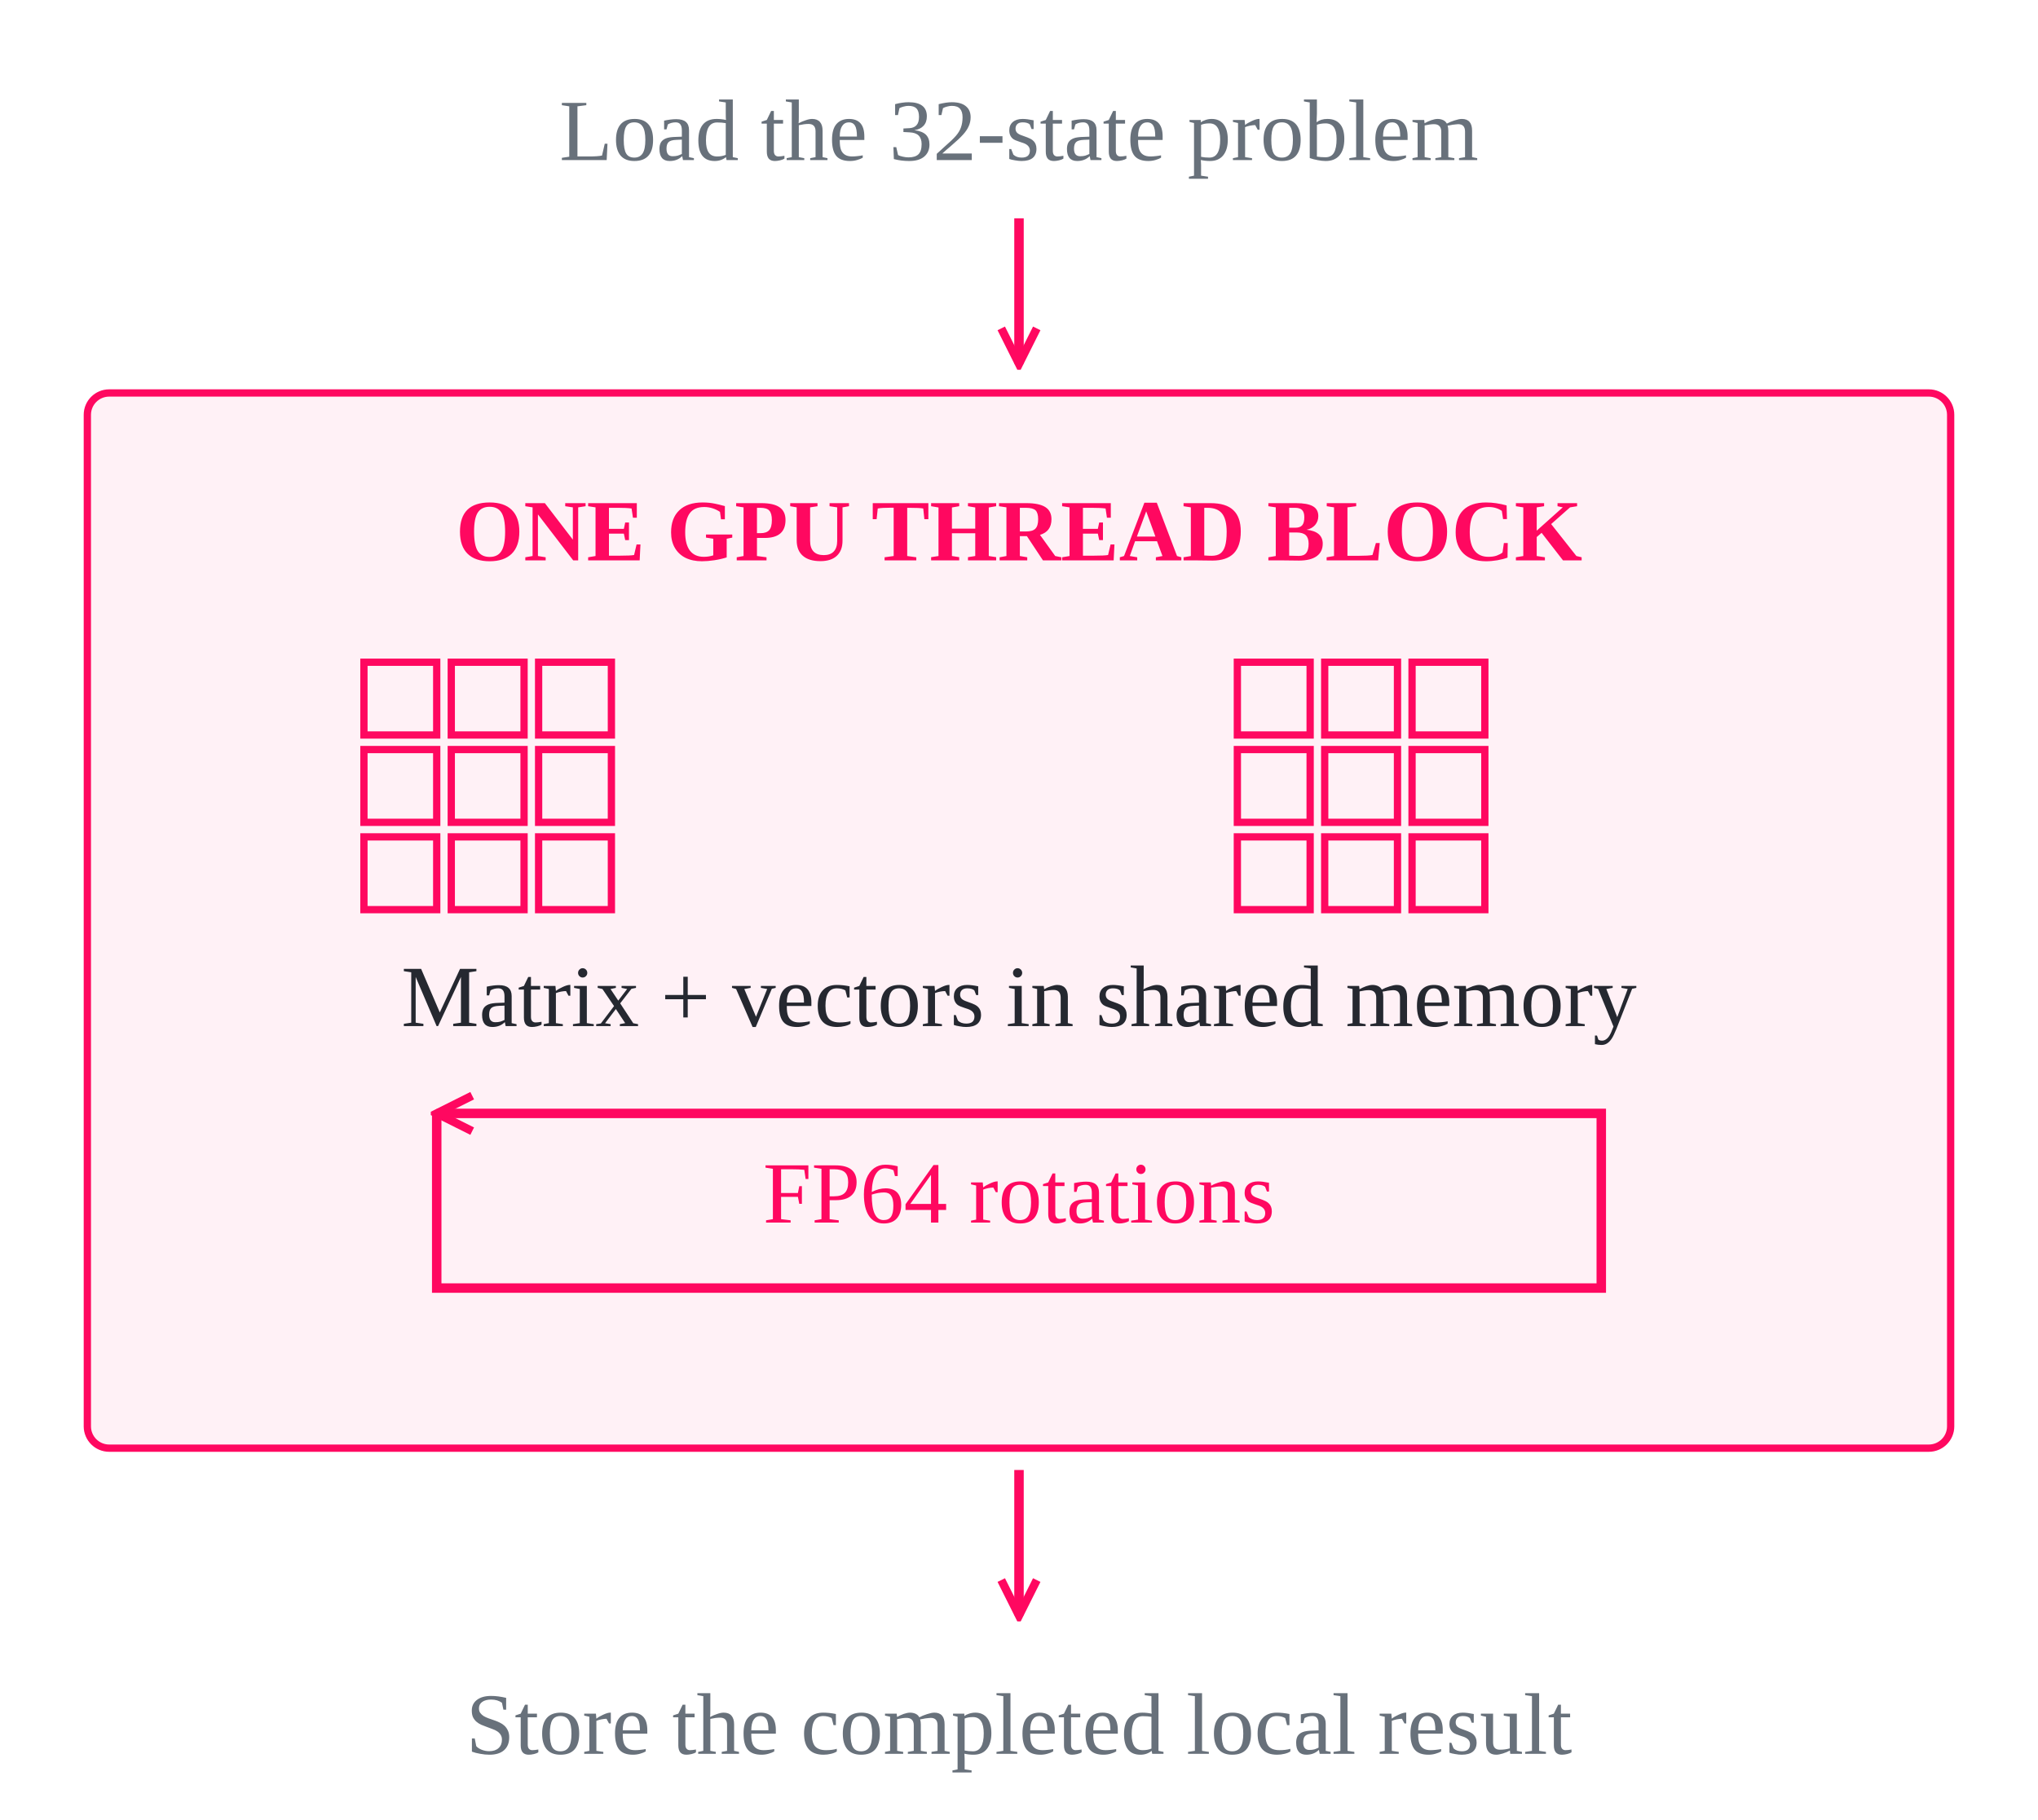
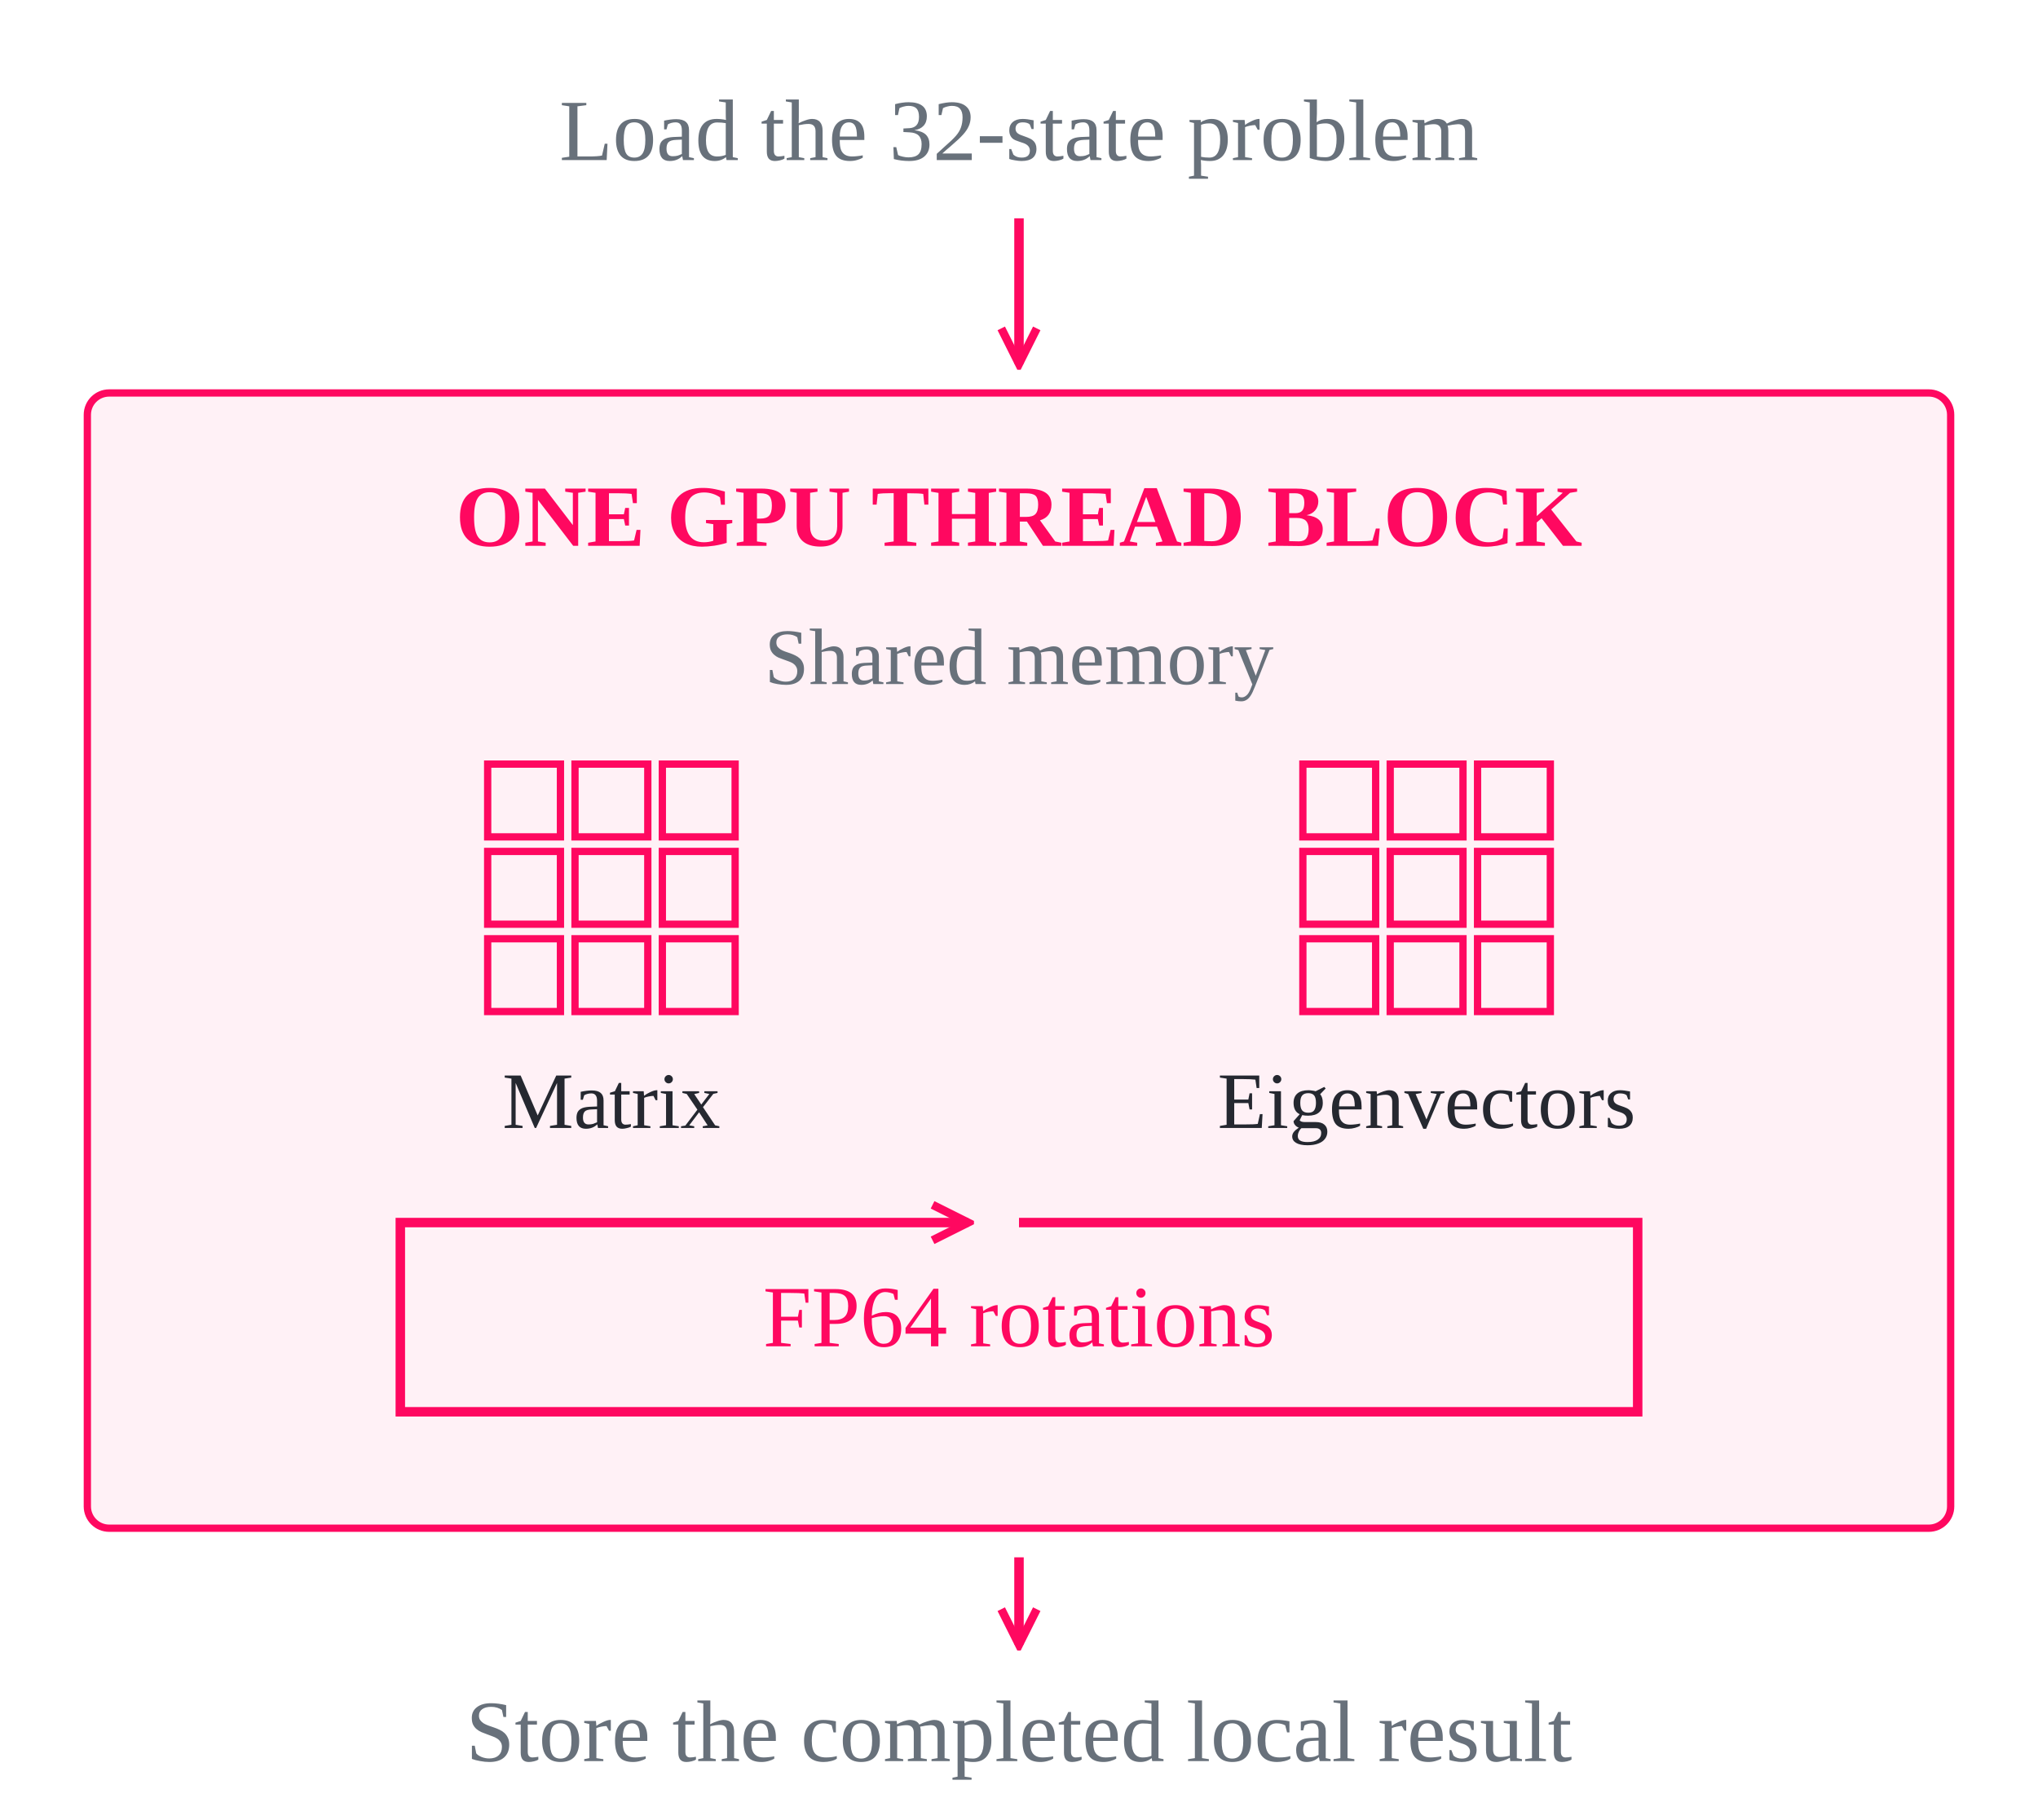
<svg xmlns="http://www.w3.org/2000/svg" viewBox="0 0 280 250" role="img" aria-labelledby="local-solve-after-title local-solve-after-desc" style="font-family:inherit">
  <defs>
    <marker id="local-solve-after-arrow" viewBox="0 0 8 8" refX="7" refY="4" markerWidth="5" markerHeight="5" orient="auto-start-reverse">
      <path d="M1 1 L7 4 L1 7" fill="none" stroke="#FF0860" stroke-width="1.4" />
    </marker>
  </defs>
  <text x="140" y="22" font-size="12" fill="#68717B" text-anchor="middle" font-weight="300">Load the 32-state problem</text>
  <path d="M140 30 V50" fill="none" stroke="#FF0860" stroke-width="1.3" marker-end="url(#local-solve-after-arrow)" />
-   <rect x="12" y="54" width="256" height="145" rx="3" fill="#FFF1F6" stroke="#FF0860" />
-   <text x="140" y="77" font-size="12" fill="#FF0860" text-anchor="middle" font-weight="700">ONE GPU THREAD BLOCK</text>
-   <rect x="50" y="91" width="10" height="10" rx="0" fill="#FFF1F6" stroke="#FF0860" />
-   <rect x="62" y="91" width="10" height="10" rx="0" fill="#FFF1F6" stroke="#FF0860" />
-   <rect x="74" y="91" width="10" height="10" rx="0" fill="#FFF1F6" stroke="#FF0860" />
-   <rect x="50" y="103" width="10" height="10" rx="0" fill="#FFF1F6" stroke="#FF0860" />
-   <rect x="62" y="103" width="10" height="10" rx="0" fill="#FFF1F6" stroke="#FF0860" />
-   <rect x="74" y="103" width="10" height="10" rx="0" fill="#FFF1F6" stroke="#FF0860" />
-   <rect x="50" y="115" width="10" height="10" rx="0" fill="#FFF1F6" stroke="#FF0860" />
-   <rect x="62" y="115" width="10" height="10" rx="0" fill="#FFF1F6" stroke="#FF0860" />
-   <rect x="74" y="115" width="10" height="10" rx="0" fill="#FFF1F6" stroke="#FF0860" />
-   <rect x="170" y="91" width="10" height="10" rx="0" fill="#FFF1F6" stroke="#FF0860" />
-   <rect x="182" y="91" width="10" height="10" rx="0" fill="#FFF1F6" stroke="#FF0860" />
-   <rect x="194" y="91" width="10" height="10" rx="0" fill="#FFF1F6" stroke="#FF0860" />
-   <rect x="170" y="103" width="10" height="10" rx="0" fill="#FFF1F6" stroke="#FF0860" />
-   <rect x="182" y="103" width="10" height="10" rx="0" fill="#FFF1F6" stroke="#FF0860" />
-   <rect x="194" y="103" width="10" height="10" rx="0" fill="#FFF1F6" stroke="#FF0860" />
-   <rect x="170" y="115" width="10" height="10" rx="0" fill="#FFF1F6" stroke="#FF0860" />
-   <rect x="182" y="115" width="10" height="10" rx="0" fill="#FFF1F6" stroke="#FF0860" />
-   <rect x="194" y="115" width="10" height="10" rx="0" fill="#FFF1F6" stroke="#FF0860" />
-   <text x="140" y="141" font-size="12" fill="#252830" text-anchor="middle" font-weight="300">Matrix + vectors in shared memory</text>
-   <path d="M60 153 V177 H220 V153 H60" fill="none" stroke="#FF0860" stroke-width="1.3" marker-end="url(#local-solve-after-arrow)" />
-   <text x="140" y="168" font-size="12" fill="#FF0860" text-anchor="middle" font-weight="300">FP64 rotations</text>
-   <path d="M140 202 V222" fill="none" stroke="#FF0860" stroke-width="1.3" marker-end="url(#local-solve-after-arrow)" />
-   <text x="140" y="241" font-size="12" fill="#68717B" text-anchor="middle" font-weight="300">Store the completed local result</text>
+   <rect x="12" y="54" width="256" height="156" rx="3" fill="#FFF1F6" stroke="#FF0860" />
+   <text x="140" y="75" font-size="12" fill="#FF0860" text-anchor="middle" font-weight="700">ONE GPU THREAD BLOCK</text>
+   <text x="140" y="94" font-size="11" fill="#68717B" text-anchor="middle" font-weight="300">Shared memory</text>
+   <rect x="67" y="105" width="10" height="10" rx="0" fill="#FFF1F6" stroke="#FF0860" />
+   <rect x="79" y="105" width="10" height="10" rx="0" fill="#FFF1F6" stroke="#FF0860" />
+   <rect x="91" y="105" width="10" height="10" rx="0" fill="#FFF1F6" stroke="#FF0860" />
+   <rect x="67" y="117" width="10" height="10" rx="0" fill="#FFF1F6" stroke="#FF0860" />
+   <rect x="79" y="117" width="10" height="10" rx="0" fill="#FFF1F6" stroke="#FF0860" />
+   <rect x="91" y="117" width="10" height="10" rx="0" fill="#FFF1F6" stroke="#FF0860" />
+   <rect x="67" y="129" width="10" height="10" rx="0" fill="#FFF1F6" stroke="#FF0860" />
+   <rect x="79" y="129" width="10" height="10" rx="0" fill="#FFF1F6" stroke="#FF0860" />
+   <rect x="91" y="129" width="10" height="10" rx="0" fill="#FFF1F6" stroke="#FF0860" />
+   <text x="84" y="155" font-size="11" fill="#252830" text-anchor="middle" font-weight="300">Matrix</text>
+   <rect x="179" y="105" width="10" height="10" rx="0" fill="#FFF1F6" stroke="#FF0860" />
+   <rect x="191" y="105" width="10" height="10" rx="0" fill="#FFF1F6" stroke="#FF0860" />
+   <rect x="203" y="105" width="10" height="10" rx="0" fill="#FFF1F6" stroke="#FF0860" />
+   <rect x="179" y="117" width="10" height="10" rx="0" fill="#FFF1F6" stroke="#FF0860" />
+   <rect x="191" y="117" width="10" height="10" rx="0" fill="#FFF1F6" stroke="#FF0860" />
+   <rect x="203" y="117" width="10" height="10" rx="0" fill="#FFF1F6" stroke="#FF0860" />
+   <rect x="179" y="129" width="10" height="10" rx="0" fill="#FFF1F6" stroke="#FF0860" />
+   <rect x="191" y="129" width="10" height="10" rx="0" fill="#FFF1F6" stroke="#FF0860" />
+   <rect x="203" y="129" width="10" height="10" rx="0" fill="#FFF1F6" stroke="#FF0860" />
+   <text x="196" y="155" font-size="11" fill="#252830" text-anchor="middle" font-weight="300">Eigenvectors</text>
+   <path d="M140 168 H225 V194 H55 V168 H133" fill="none" stroke="#FF0860" stroke-width="1.3" marker-end="url(#local-solve-after-arrow)" />
+   <text x="140" y="185" font-size="12" fill="#FF0860" text-anchor="middle" font-weight="300">FP64 rotations</text>
+   <path d="M140 214 V226" fill="none" stroke="#FF0860" stroke-width="1.3" marker-end="url(#local-solve-after-arrow)" />
+   <text x="140" y="242" font-size="12" fill="#68717B" text-anchor="middle" font-weight="300">Store the completed local result</text>
</svg>
